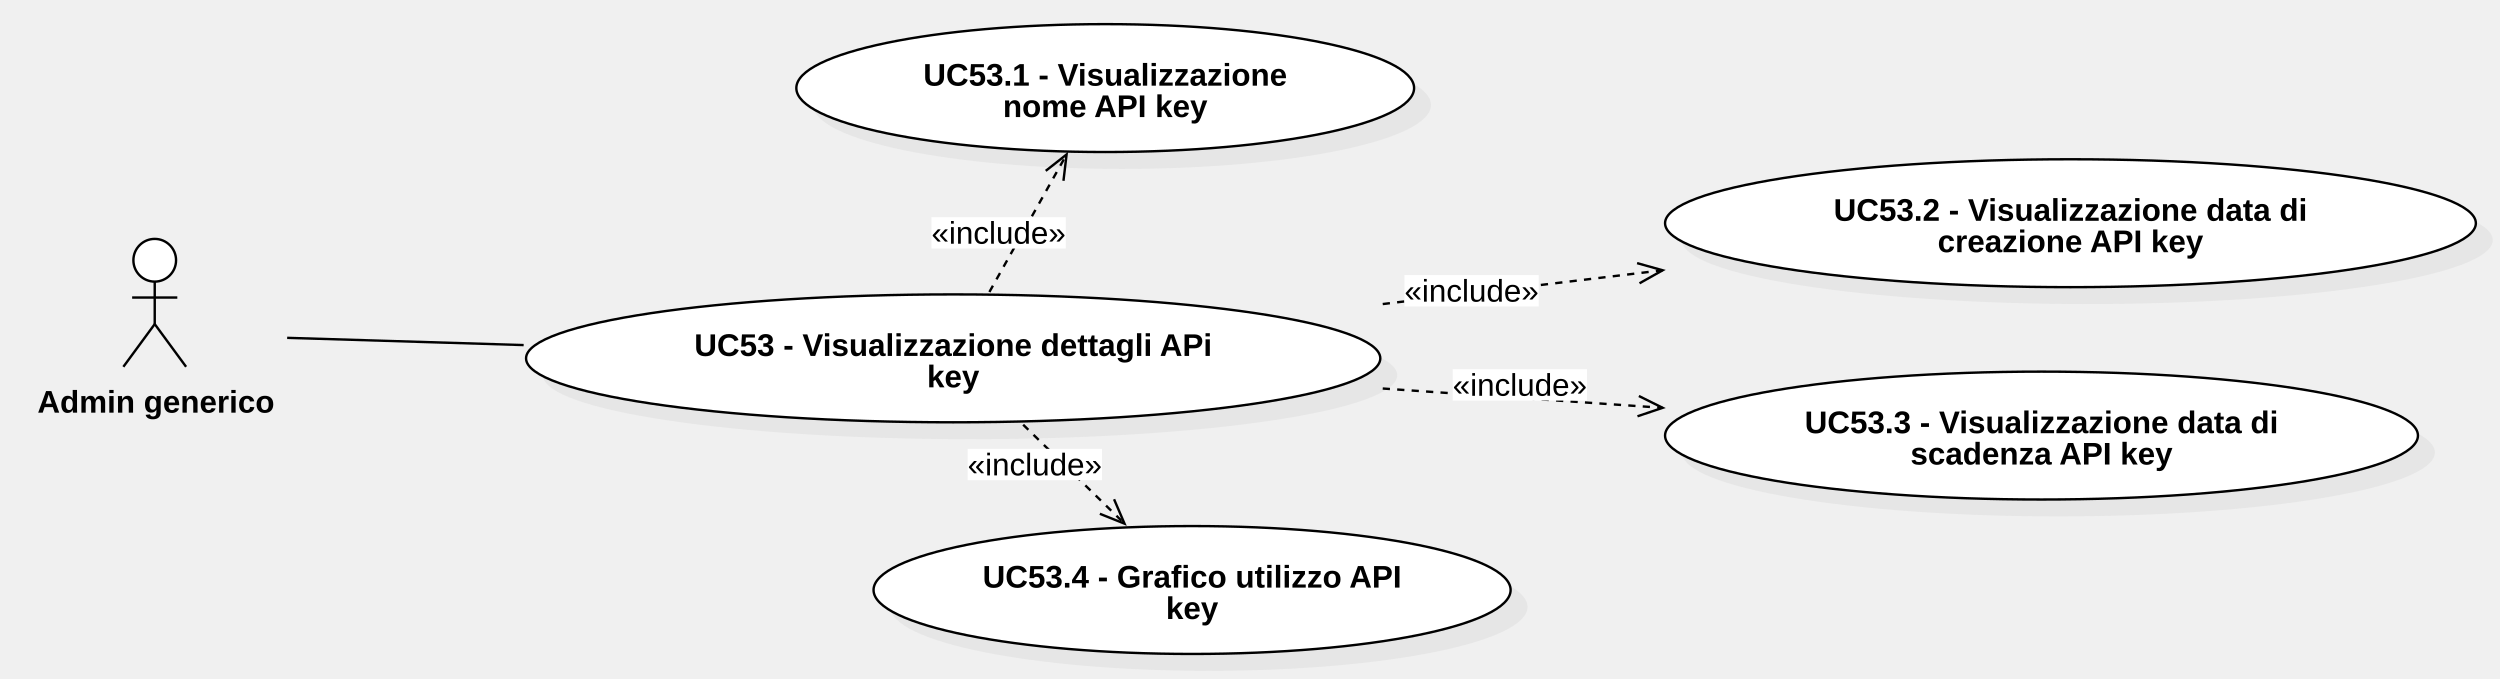
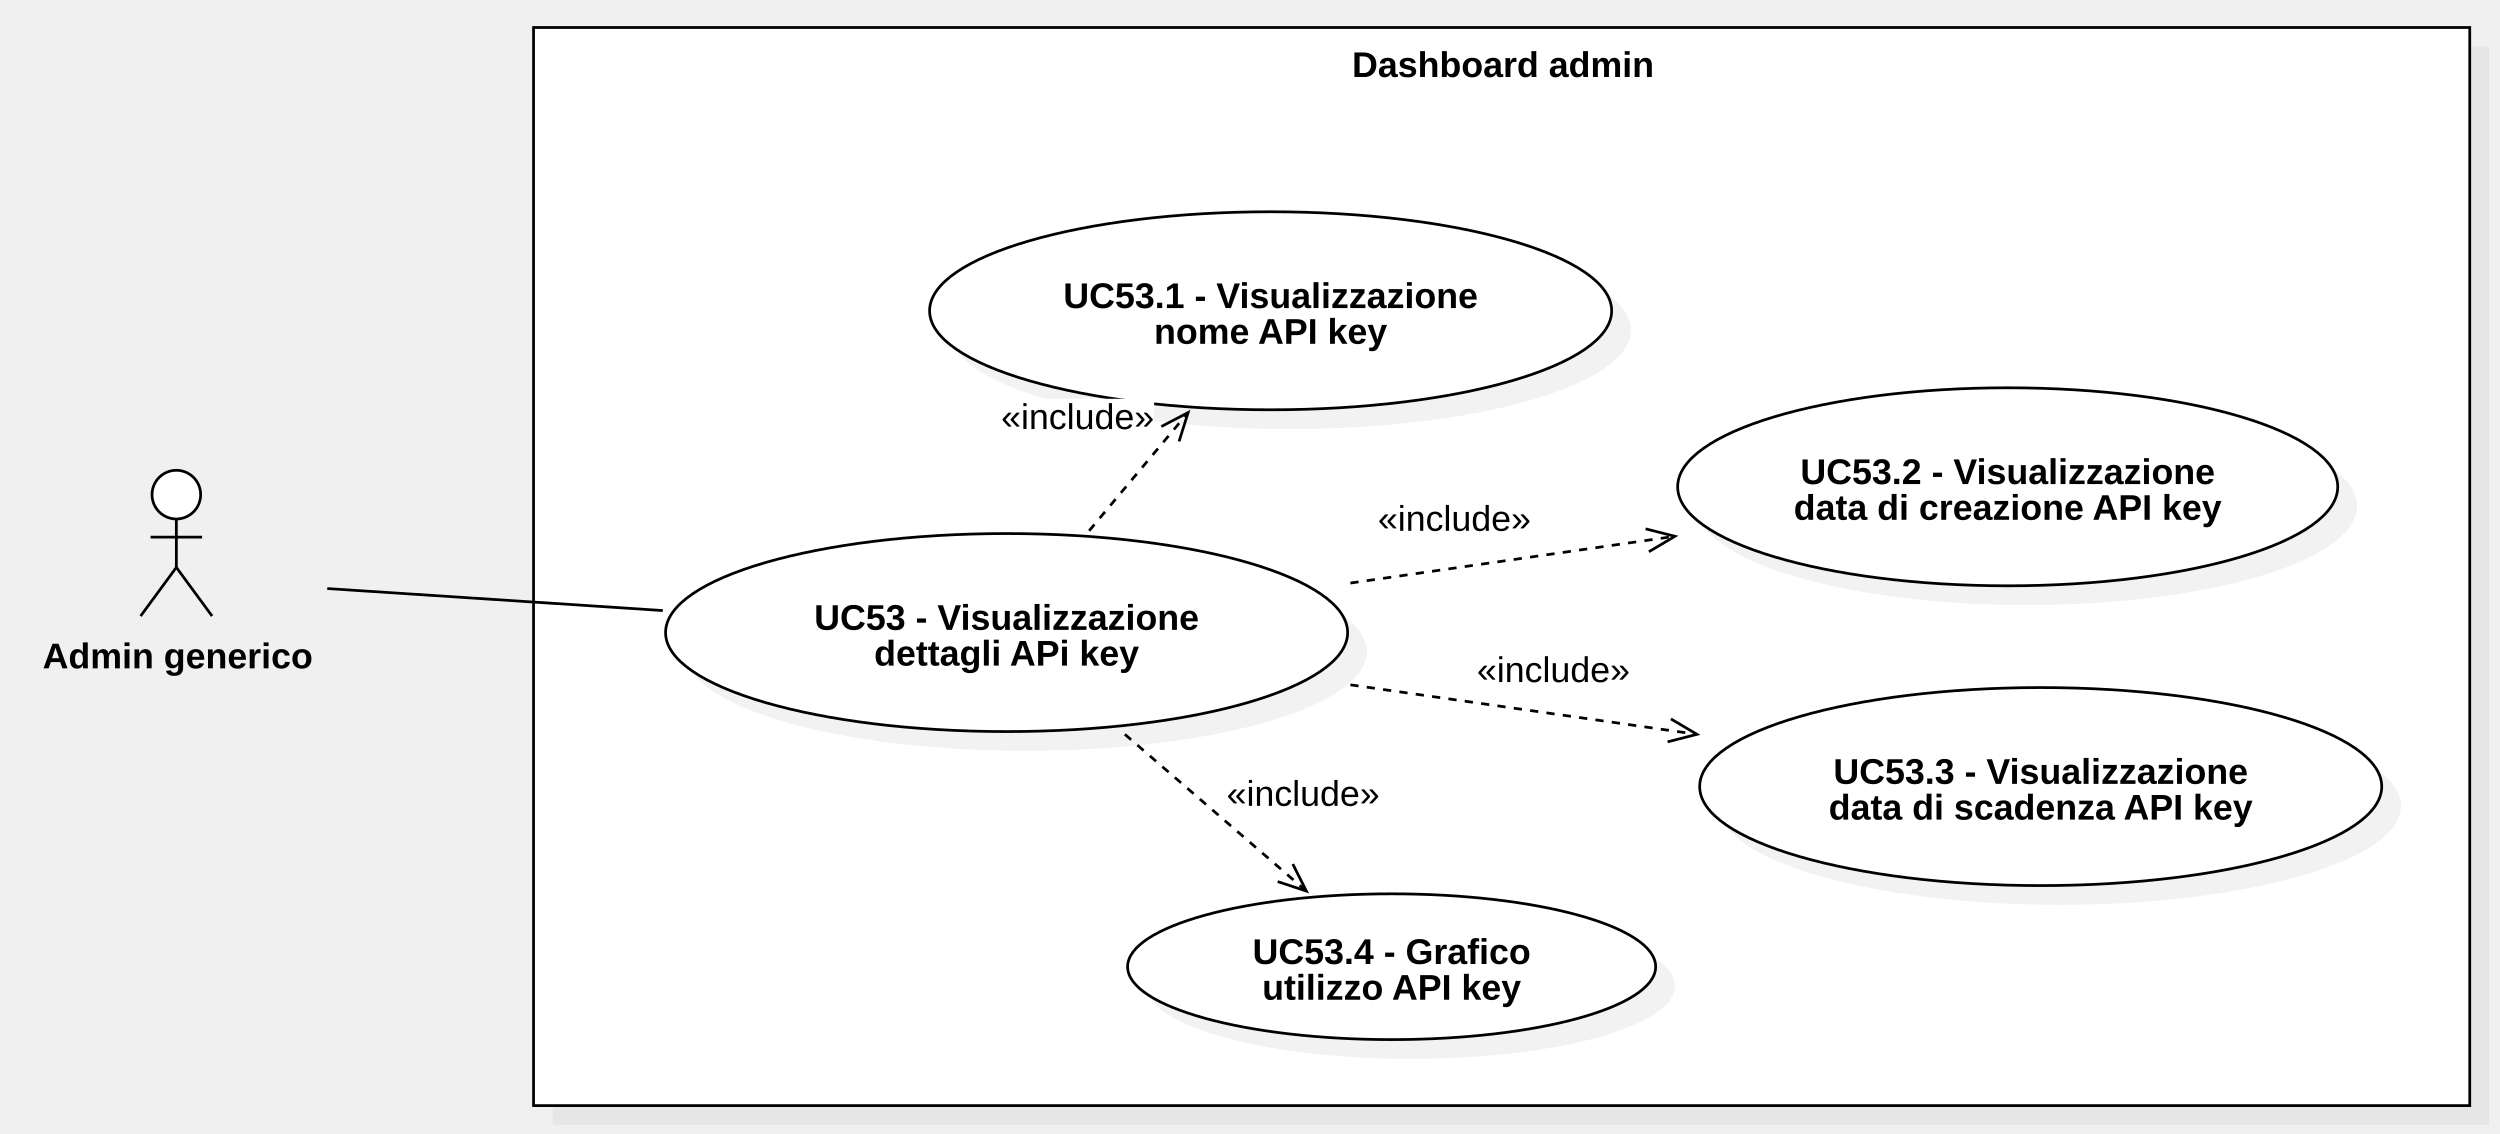
- <svg xmlns="http://www.w3.org/2000/svg" version="1.1" width="1036" height="281">
+ <svg xmlns="http://www.w3.org/2000/svg" version="1.1" width="909" height="412">
  <defs />
  <g>
    <g>
-       <path fill="#ffffff" stroke="none" paint-order="stroke fill markers" d=" M 55.278 107.85 C 55.278 102.962 59.236 99 64.118 99 C 69 99 72.958 102.962 72.958 107.85 C 72.958 112.738 69 116.7 64.118 116.7 C 59.236 116.7 55.278 112.738 55.278 107.85 Z" />
+       <rect fill="#C0C0C0" stroke="none" x="729" y="478" width="704" height="392" transform="matrix(1 0 0 1 -528 -461)" fill-opacity="0.2" />
    </g>
    <g>
-       <path fill="none" stroke="#000000" paint-order="fill stroke markers" d=" M 55.278 107.85 C 55.278 102.962 59.236 99 64.118 99 C 69 99 72.958 102.962 72.958 107.85 C 72.958 112.738 69 116.7 64.118 116.7 C 59.236 116.7 55.278 112.738 55.278 107.85 Z" stroke-miterlimit="10" stroke-dasharray="" />
+       <rect fill="#ffffff" stroke="none" x="722" y="471" width="704" height="392" transform="matrix(1 0 0 1 -528 -461)" />
    </g>
    <g>
-       <path fill="none" stroke="#000000" paint-order="fill stroke markers" d=" M 64.118 116.7 L 64.118 134.3" stroke-miterlimit="10" stroke-dasharray="" />
-     </g>
-     <g>
-       <path fill="none" stroke="#000000" paint-order="fill stroke markers" d=" M 54.758 123.3 L 73.478 123.3" stroke-miterlimit="10" stroke-dasharray="" />
-     </g>
-     <g>
-       <path fill="none" stroke="#000000" paint-order="fill stroke markers" d=" M 64.118 134.3 L 51.118 152" stroke-miterlimit="10" stroke-dasharray="" />
-     </g>
-     <g>
-       <path fill="none" stroke="#000000" paint-order="fill stroke markers" d=" M 64.118 134.3 L 77.118 152" stroke-miterlimit="10" stroke-dasharray="" />
+       <path fill="none" stroke="#000000" paint-order="fill stroke markers" d=" M 194 10 L 898 10 L 898 402 L 194 402 L 194 10 Z Z" stroke-miterlimit="10" stroke-dasharray="" />
    </g>
    <g>
      <g>
        <path fill="none" stroke="none" />
-         <text fill="#000000" stroke="none" font-family="Arial" font-size="13px" font-style="normal" font-weight="bold" text-decoration="undefined" x="195.618" y="633.5" text-anchor="middle" dominant-baseline="central" transform="matrix(1 0 0 1 -131 -467)">Admin generico</text>
+         <text fill="#000000" stroke="none" font-family="Arial" font-size="13px" font-style="normal" font-weight="bold" text-decoration="undefined" x="1074.5" y="484.5" text-anchor="middle" dominant-baseline="central" transform="matrix(1 0 0 1 -528 -461)">Dashboard admin</text>
      </g>
    </g>
    <g>
-       <path fill="#C0C0C0" stroke="none" paint-order="stroke fill markers" d=" M 225 155.5 C 225 140.864 304.246 129 402 129 C 499.754 129 579 140.864 579 155.5 C 579 170.136 499.754 182 402 182 C 304.246 182 225 170.136 225 155.5 Z" fill-opacity="0.2" />
+       <path fill="#ffffff" stroke="none" paint-order="stroke fill markers" d=" M 55.278 179.85 C 55.278 174.962 59.236 171 64.118 171 C 69 171 72.958 174.962 72.958 179.85 C 72.958 184.738 69 188.7 64.118 188.7 C 59.236 188.7 55.278 184.738 55.278 179.85 Z" />
    </g>
    <g>
-       <path fill="#ffffff" stroke="none" paint-order="stroke fill markers" d=" M 218 148.5 C 218 133.864 297.246 122 395 122 C 492.754 122 572 133.864 572 148.5 C 572 163.136 492.754 175 395 175 C 297.246 175 218 163.136 218 148.5 Z" />
+       <path fill="none" stroke="#000000" paint-order="fill stroke markers" d=" M 55.278 179.85 C 55.278 174.962 59.236 171 64.118 171 C 69 171 72.958 174.962 72.958 179.85 C 72.958 184.738 69 188.7 64.118 188.7 C 59.236 188.7 55.278 184.738 55.278 179.85 Z" stroke-miterlimit="10" stroke-dasharray="" />
    </g>
    <g>
-       <path fill="none" stroke="#000000" paint-order="fill stroke markers" d=" M 218 148.5 C 218 133.864 297.246 122 395 122 C 492.754 122 572 133.864 572 148.5 C 572 163.136 492.754 175 395 175 C 297.246 175 218 163.136 218 148.5 Z" stroke-miterlimit="10" stroke-dasharray="" />
+       <path fill="none" stroke="#000000" paint-order="fill stroke markers" d=" M 64.118 188.7 L 64.118 206.3" stroke-miterlimit="10" stroke-dasharray="" />
+     </g>
+     <g>
+       <path fill="none" stroke="#000000" paint-order="fill stroke markers" d=" M 54.758 195.3 L 73.478 195.3" stroke-miterlimit="10" stroke-dasharray="" />
+     </g>
+     <g>
+       <path fill="none" stroke="#000000" paint-order="fill stroke markers" d=" M 64.118 206.3 L 51.118 224" stroke-miterlimit="10" stroke-dasharray="" />
+     </g>
+     <g>
+       <path fill="none" stroke="#000000" paint-order="fill stroke markers" d=" M 64.118 206.3 L 77.118 224" stroke-miterlimit="10" stroke-dasharray="" />
    </g>
    <g>
      <g>
        <path fill="none" stroke="none" />
-         <text fill="#000000" stroke="none" font-family="Arial" font-size="13px" font-style="normal" font-weight="bold" text-decoration="undefined" x="526" y="610" text-anchor="middle" dominant-baseline="central" transform="matrix(1 0 0 1 -131 -467)">UC53 - Visualizzazione dettagli APi</text>
-         <text fill="#000000" stroke="none" font-family="Arial" font-size="13px" font-style="normal" font-weight="bold" text-decoration="undefined" x="526" y="623" text-anchor="middle" dominant-baseline="central" transform="matrix(1 0 0 1 -131 -467)">key</text>
+         <text fill="#000000" stroke="none" font-family="Arial" font-size="13px" font-style="normal" font-weight="bold" text-decoration="undefined" x="592.618" y="699.5" text-anchor="middle" dominant-baseline="central" transform="matrix(1 0 0 1 -528 -461)">Admin generico</text>
      </g>
    </g>
    <g>
-       <path fill="none" stroke="#000000" paint-order="fill stroke markers" d=" M 217 143 L 119 140" stroke-miterlimit="10" stroke-dasharray="" />
+       <path fill="#C0C0C0" stroke="none" paint-order="stroke fill markers" d=" M 249 237 C 249 217.118 304.517 201 373 201 C 441.483 201 497 217.118 497 237 C 497 256.882 441.483 273 373 273 C 304.517 273 249 256.882 249 237 Z" fill-opacity="0.2" />
    </g>
    <g>
-       <path fill="#C0C0C0" stroke="none" paint-order="stroke fill markers" d=" M 337 43.5 C 337 28.864 394.308 17 465 17 C 535.692 17 593 28.864 593 43.5 C 593 58.136 535.692 70 465 70 C 394.308 70 337 58.136 337 43.5 Z" fill-opacity="0.2" />
+       <path fill="#ffffff" stroke="none" paint-order="stroke fill markers" d=" M 242 230 C 242 210.118 297.517 194 366 194 C 434.483 194 490 210.118 490 230 C 490 249.882 434.483 266 366 266 C 297.517 266 242 249.882 242 230 Z" />
    </g>
    <g>
-       <path fill="#ffffff" stroke="none" paint-order="stroke fill markers" d=" M 330 36.5 C 330 21.864 387.308 10 458 10 C 528.692 10 586 21.864 586 36.5 C 586 51.136 528.692 63 458 63 C 387.308 63 330 51.136 330 36.5 Z" />
-     </g>
-     <g>
-       <path fill="none" stroke="#000000" paint-order="fill stroke markers" d=" M 330 36.5 C 330 21.864 387.308 10 458 10 C 528.692 10 586 21.864 586 36.5 C 586 51.136 528.692 63 458 63 C 387.308 63 330 51.136 330 36.5 Z" stroke-miterlimit="10" stroke-dasharray="" />
+       <path fill="none" stroke="#000000" paint-order="fill stroke markers" d=" M 242 230 C 242 210.118 297.517 194 366 194 C 434.483 194 490 210.118 490 230 C 490 249.882 434.483 266 366 266 C 297.517 266 242 249.882 242 230 Z" stroke-miterlimit="10" stroke-dasharray="" />
    </g>
    <g>
      <g>
        <path fill="none" stroke="none" />
-         <text fill="#000000" stroke="none" font-family="Arial" font-size="13px" font-style="normal" font-weight="bold" text-decoration="undefined" x="589" y="498" text-anchor="middle" dominant-baseline="central" transform="matrix(1 0 0 1 -131 -467)">UC53.1 - Visualizzazione</text>
-         <text fill="#000000" stroke="none" font-family="Arial" font-size="13px" font-style="normal" font-weight="bold" text-decoration="undefined" x="589" y="511" text-anchor="middle" dominant-baseline="central" transform="matrix(1 0 0 1 -131 -467)">nome API key</text>
+         <text fill="#000000" stroke="none" font-family="Arial" font-size="13px" font-style="normal" font-weight="bold" text-decoration="undefined" x="894" y="685.5" text-anchor="middle" dominant-baseline="central" transform="matrix(1 0 0 1 -528 -461)">UC53 - Visualizzazione</text>
+         <text fill="#000000" stroke="none" font-family="Arial" font-size="13px" font-style="normal" font-weight="bold" text-decoration="undefined" x="894" y="698.5" text-anchor="middle" dominant-baseline="central" transform="matrix(1 0 0 1 -528 -461)">dettagli APi key</text>
      </g>
    </g>
    <g>
-       <path fill="#C0C0C0" stroke="none" paint-order="stroke fill markers" d=" M 697 99.5 C 697 84.864 772.216 73 865 73 C 957.784 73 1033 84.864 1033 99.5 C 1033 114.136 957.784 126 865 126 C 772.216 126 697 114.136 697 99.5 Z" fill-opacity="0.2" />
+       <path fill="none" stroke="#000000" paint-order="fill stroke markers" d=" M 241 222 L 119 214" stroke-miterlimit="10" stroke-dasharray="" />
    </g>
    <g>
-       <path fill="#ffffff" stroke="none" paint-order="stroke fill markers" d=" M 690 92.5 C 690 77.864 765.216 66 858 66 C 950.784 66 1026 77.864 1026 92.5 C 1026 107.136 950.784 119 858 119 C 765.216 119 690 107.136 690 92.5 Z" />
+       <path fill="#C0C0C0" stroke="none" paint-order="stroke fill markers" d=" M 345 120 C 345 100.118 400.517 84 469 84 C 537.483 84 593 100.118 593 120 C 593 139.882 537.483 156 469 156 C 400.517 156 345 139.882 345 120 Z" fill-opacity="0.2" />
    </g>
    <g>
-       <path fill="none" stroke="#000000" paint-order="fill stroke markers" d=" M 690 92.5 C 690 77.864 765.216 66 858 66 C 950.784 66 1026 77.864 1026 92.5 C 1026 107.136 950.784 119 858 119 C 765.216 119 690 107.136 690 92.5 Z" stroke-miterlimit="10" stroke-dasharray="" />
+       <path fill="#ffffff" stroke="none" paint-order="stroke fill markers" d=" M 338 113 C 338 93.118 393.517 77 462 77 C 530.483 77 586 93.118 586 113 C 586 132.882 530.483 149 462 149 C 393.517 149 338 132.882 338 113 Z" />
+     </g>
+     <g>
+       <path fill="none" stroke="#000000" paint-order="fill stroke markers" d=" M 338 113 C 338 93.118 393.517 77 462 77 C 530.483 77 586 93.118 586 113 C 586 132.882 530.483 149 462 149 C 393.517 149 338 132.882 338 113 Z" stroke-miterlimit="10" stroke-dasharray="" />
    </g>
    <g>
      <g>
        <path fill="none" stroke="none" />
-         <text fill="#000000" stroke="none" font-family="Arial" font-size="13px" font-style="normal" font-weight="bold" text-decoration="undefined" x="989" y="554" text-anchor="middle" dominant-baseline="central" transform="matrix(1 0 0 1 -131 -467)">UC53.2 - Visualizzazione data di</text>
-         <text fill="#000000" stroke="none" font-family="Arial" font-size="13px" font-style="normal" font-weight="bold" text-decoration="undefined" x="989" y="567" text-anchor="middle" dominant-baseline="central" transform="matrix(1 0 0 1 -131 -467)">creazione API key</text>
+         <text fill="#000000" stroke="none" font-family="Arial" font-size="13px" font-style="normal" font-weight="bold" text-decoration="undefined" x="990" y="568.5" text-anchor="middle" dominant-baseline="central" transform="matrix(1 0 0 1 -528 -461)">UC53.1 - Visualizzazione</text>
+         <text fill="#000000" stroke="none" font-family="Arial" font-size="13px" font-style="normal" font-weight="bold" text-decoration="undefined" x="990" y="581.5" text-anchor="middle" dominant-baseline="central" transform="matrix(1 0 0 1 -528 -461)">nome API key</text>
      </g>
    </g>
    <g>
-       <path fill="#C0C0C0" stroke="none" paint-order="stroke fill markers" d=" M 697 187.5 C 697 172.864 766.844 161 853 161 C 939.156 161 1009 172.864 1009 187.5 C 1009 202.136 939.156 214 853 214 C 766.844 214 697 202.136 697 187.5 Z" fill-opacity="0.2" />
+       <path fill="#C0C0C0" stroke="none" paint-order="stroke fill markers" d=" M 417 358.5 C 417 343.864 459.981 332 513 332 C 566.019 332 609 343.864 609 358.5 C 609 373.136 566.019 385 513 385 C 459.981 385 417 373.136 417 358.5 Z" fill-opacity="0.2" />
    </g>
    <g>
-       <path fill="#ffffff" stroke="none" paint-order="stroke fill markers" d=" M 690 180.5 C 690 165.864 759.844 154 846 154 C 932.156 154 1002 165.864 1002 180.5 C 1002 195.136 932.156 207 846 207 C 759.844 207 690 195.136 690 180.5 Z" />
+       <path fill="#ffffff" stroke="none" paint-order="stroke fill markers" d=" M 410 351.5 C 410 336.864 452.981 325 506 325 C 559.019 325 602 336.864 602 351.5 C 602 366.136 559.019 378 506 378 C 452.981 378 410 366.136 410 351.5 Z" />
    </g>
    <g>
-       <path fill="none" stroke="#000000" paint-order="fill stroke markers" d=" M 690 180.5 C 690 165.864 759.844 154 846 154 C 932.156 154 1002 165.864 1002 180.5 C 1002 195.136 932.156 207 846 207 C 759.844 207 690 195.136 690 180.5 Z" stroke-miterlimit="10" stroke-dasharray="" />
+       <path fill="none" stroke="#000000" paint-order="fill stroke markers" d=" M 410 351.5 C 410 336.864 452.981 325 506 325 C 559.019 325 602 336.864 602 351.5 C 602 366.136 559.019 378 506 378 C 452.981 378 410 366.136 410 351.5 Z" stroke-miterlimit="10" stroke-dasharray="" />
    </g>
    <g>
      <g>
        <path fill="none" stroke="none" />
-         <text fill="#000000" stroke="none" font-family="Arial" font-size="13px" font-style="normal" font-weight="bold" text-decoration="undefined" x="977" y="642" text-anchor="middle" dominant-baseline="central" transform="matrix(1 0 0 1 -131 -467)">UC53.3 - Visualizzazione data di</text>
-         <text fill="#000000" stroke="none" font-family="Arial" font-size="13px" font-style="normal" font-weight="bold" text-decoration="undefined" x="977" y="655" text-anchor="middle" dominant-baseline="central" transform="matrix(1 0 0 1 -131 -467)">scadenza API key</text>
+         <text fill="#000000" stroke="none" font-family="Arial" font-size="13px" font-style="normal" font-weight="bold" text-decoration="undefined" x="1034" y="807" text-anchor="middle" dominant-baseline="central" transform="matrix(1 0 0 1 -528 -461)">UC53.4 - Grafico</text>
+         <text fill="#000000" stroke="none" font-family="Arial" font-size="13px" font-style="normal" font-weight="bold" text-decoration="undefined" x="1034" y="820" text-anchor="middle" dominant-baseline="central" transform="matrix(1 0 0 1 -528 -461)">utilizzo API key</text>
      </g>
    </g>
    <g>
-       <path fill="#C0C0C0" stroke="none" paint-order="stroke fill markers" d=" M 369 251.5 C 369 236.864 428.098 225 501 225 C 573.902 225 633 236.864 633 251.5 C 633 266.136 573.902 278 501 278 C 428.098 278 369 266.136 369 251.5 Z" fill-opacity="0.2" />
+       <path fill="none" stroke="#000000" paint-order="fill stroke markers" d=" M 396 193 L 432 150" stroke-miterlimit="10" stroke-dasharray="3" />
    </g>
    <g>
-       <path fill="#ffffff" stroke="none" paint-order="stroke fill markers" d=" M 362 244.5 C 362 229.864 421.098 218 494 218 C 566.902 218 626 229.864 626 244.5 C 626 259.136 566.902 271 494 271 C 421.098 271 362 259.136 362 244.5 Z" />
+       <path fill="none" stroke="#000000" paint-order="fill stroke markers" d=" M 428.704 160.495 L 432 150 L 422.249 155.09" stroke-miterlimit="10" stroke-dasharray="" />
    </g>
    <g>
-       <path fill="none" stroke="#000000" paint-order="fill stroke markers" d=" M 362 244.5 C 362 229.864 421.098 218 494 218 C 566.902 218 626 229.864 626 244.5 C 626 259.136 566.902 271 494 271 C 421.098 271 362 259.136 362 244.5 Z" stroke-miterlimit="10" stroke-dasharray="" />
+       <rect fill="#ffffff" stroke="none" x="892" y="606" width="55.656" height="13" transform="matrix(1 0 0 1 -528 -461)" />
    </g>
    <g>
      <g>
        <path fill="none" stroke="none" />
-         <text fill="#000000" stroke="none" font-family="Arial" font-size="13px" font-style="normal" font-weight="bold" text-decoration="undefined" x="625" y="706" text-anchor="middle" dominant-baseline="central" transform="matrix(1 0 0 1 -131 -467)">UC53.4 - Grafico utilizzo API</text>
-         <text fill="#000000" stroke="none" font-family="Arial" font-size="13px" font-style="normal" font-weight="bold" text-decoration="undefined" x="625" y="719" text-anchor="middle" dominant-baseline="central" transform="matrix(1 0 0 1 -131 -467)">key</text>
+         <text fill="#000000" stroke="none" font-family="Arial" font-size="13px" font-style="normal" font-weight="normal" text-decoration="undefined" x="919.828" y="612.5" text-anchor="middle" dominant-baseline="central" transform="matrix(1 0 0 1 -528 -461)">«include»</text>
      </g>
    </g>
    <g>
-       <path fill="none" stroke="#000000" paint-order="fill stroke markers" d=" M 410 121 L 442 64" stroke-miterlimit="10" stroke-dasharray="3" />
+       <path fill="none" stroke="#000000" paint-order="fill stroke markers" d=" M 491 212 L 609 195" stroke-miterlimit="10" stroke-dasharray="3" />
    </g>
    <g>
-       <path fill="none" stroke="#000000" paint-order="fill stroke markers" d=" M 440.696 74.922 L 442 64 L 433.354 70.801" stroke-miterlimit="10" stroke-dasharray="" />
+       <path fill="none" stroke="#000000" paint-order="fill stroke markers" d=" M 599.541 200.616 L 609 195 L 598.341 192.283" stroke-miterlimit="10" stroke-dasharray="" />
    </g>
    <g>
-       <rect fill="#ffffff" stroke="none" x="517" y="557" width="55.656" height="13" transform="matrix(1 0 0 1 -131 -467)" />
+       <rect fill="#ffffff" stroke="none" x="1029" y="643" width="55.656" height="13" transform="matrix(1 0 0 1 -528 -461)" />
    </g>
    <g>
      <g>
        <path fill="none" stroke="none" />
-         <text fill="#000000" stroke="none" font-family="Arial" font-size="13px" font-style="normal" font-weight="normal" text-decoration="undefined" x="544.828" y="563.5" text-anchor="middle" dominant-baseline="central" transform="matrix(1 0 0 1 -131 -467)">«include»</text>
+         <text fill="#000000" stroke="none" font-family="Arial" font-size="13px" font-style="normal" font-weight="normal" text-decoration="undefined" x="1056.828" y="649.5" text-anchor="middle" dominant-baseline="central" transform="matrix(1 0 0 1 -528 -461)">«include»</text>
      </g>
    </g>
    <g>
-       <path fill="none" stroke="#000000" paint-order="fill stroke markers" d=" M 573 126 L 689 112" stroke-miterlimit="10" stroke-dasharray="3" />
+       <path fill="none" stroke="#000000" paint-order="fill stroke markers" d=" M 491 249 L 617 267" stroke-miterlimit="10" stroke-dasharray="3" />
    </g>
    <g>
-       <path fill="none" stroke="#000000" paint-order="fill stroke markers" d=" M 679.415 117.397 L 689 112 L 678.406 109.039" stroke-miterlimit="10" stroke-dasharray="" />
+       <path fill="none" stroke="#000000" paint-order="fill stroke markers" d=" M 606.344 269.73 L 617 267 L 607.535 261.396" stroke-miterlimit="10" stroke-dasharray="" />
    </g>
    <g>
-       <rect fill="#ffffff" stroke="none" x="713" y="581" width="55.656" height="13" transform="matrix(1 0 0 1 -131 -467)" />
+       <rect fill="#ffffff" stroke="none" x="1065" y="698" width="55.656" height="13" transform="matrix(1 0 0 1 -528 -461)" />
    </g>
    <g>
      <g>
        <path fill="none" stroke="none" />
-         <text fill="#000000" stroke="none" font-family="Arial" font-size="13px" font-style="normal" font-weight="normal" text-decoration="undefined" x="740.828" y="587.5" text-anchor="middle" dominant-baseline="central" transform="matrix(1 0 0 1 -131 -467)">«include»</text>
+         <text fill="#000000" stroke="none" font-family="Arial" font-size="13px" font-style="normal" font-weight="normal" text-decoration="undefined" x="1092.828" y="704.5" text-anchor="middle" dominant-baseline="central" transform="matrix(1 0 0 1 -528 -461)">«include»</text>
      </g>
    </g>
    <g>
-       <path fill="none" stroke="#000000" paint-order="fill stroke markers" d=" M 573 161 L 689 169" stroke-miterlimit="10" stroke-dasharray="3" />
+       <path fill="none" stroke="#000000" paint-order="fill stroke markers" d=" M 409 267 L 475 324" stroke-miterlimit="10" stroke-dasharray="3" />
    </g>
    <g>
-       <path fill="none" stroke="#000000" paint-order="fill stroke markers" d=" M 678.572 172.5 L 689 169 L 679.151 164.101" stroke-miterlimit="10" stroke-dasharray="" />
+       <path fill="none" stroke="#000000" paint-order="fill stroke markers" d=" M 464.557 320.543 L 475 324 L 470.06 314.172" stroke-miterlimit="10" stroke-dasharray="" />
    </g>
    <g>
-       <rect fill="#ffffff" stroke="none" x="733" y="620" width="55.656" height="13" transform="matrix(1 0 0 1 -131 -467)" />
+       <rect fill="#ffffff" stroke="none" x="974" y="743" width="55.656" height="13" transform="matrix(1 0 0 1 -528 -461)" />
    </g>
    <g>
      <g>
        <path fill="none" stroke="none" />
-         <text fill="#000000" stroke="none" font-family="Arial" font-size="13px" font-style="normal" font-weight="normal" text-decoration="undefined" x="760.828" y="626.5" text-anchor="middle" dominant-baseline="central" transform="matrix(1 0 0 1 -131 -467)">«include»</text>
+         <text fill="#000000" stroke="none" font-family="Arial" font-size="13px" font-style="normal" font-weight="normal" text-decoration="undefined" x="1001.828" y="749.5" text-anchor="middle" dominant-baseline="central" transform="matrix(1 0 0 1 -528 -461)">«include»</text>
      </g>
    </g>
    <g>
-       <path fill="none" stroke="#000000" paint-order="fill stroke markers" d=" M 424 176 L 466 217" stroke-miterlimit="10" stroke-dasharray="3" />
+       <path fill="#C0C0C0" stroke="none" paint-order="stroke fill markers" d=" M 617 184 C 617 164.118 670.726 148 737 148 C 803.274 148 857 164.118 857 184 C 857 203.882 803.274 220 737 220 C 670.726 220 617 203.882 617 184 Z" fill-opacity="0.2" />
    </g>
    <g>
-       <path fill="none" stroke="#000000" paint-order="fill stroke markers" d=" M 455.787 212.913 L 466 217 L 461.668 206.889" stroke-miterlimit="10" stroke-dasharray="" />
+       <path fill="#ffffff" stroke="none" paint-order="stroke fill markers" d=" M 610 177 C 610 157.118 663.726 141 730 141 C 796.274 141 850 157.118 850 177 C 850 196.882 796.274 213 730 213 C 663.726 213 610 196.882 610 177 Z" />
    </g>
    <g>
-       <rect fill="#ffffff" stroke="none" x="532" y="653" width="55.656" height="13" transform="matrix(1 0 0 1 -131 -467)" />
+       <path fill="none" stroke="#000000" paint-order="fill stroke markers" d=" M 610 177 C 610 157.118 663.726 141 730 141 C 796.274 141 850 157.118 850 177 C 850 196.882 796.274 213 730 213 C 663.726 213 610 196.882 610 177 Z" stroke-miterlimit="10" stroke-dasharray="" />
    </g>
    <g>
      <g>
        <path fill="none" stroke="none" />
-         <text fill="#000000" stroke="none" font-family="Arial" font-size="13px" font-style="normal" font-weight="normal" text-decoration="undefined" x="559.828" y="659.5" text-anchor="middle" dominant-baseline="central" transform="matrix(1 0 0 1 -131 -467)">«include»</text>
+         <text fill="#000000" stroke="none" font-family="Arial" font-size="13px" font-style="normal" font-weight="bold" text-decoration="undefined" x="1258" y="632.5" text-anchor="middle" dominant-baseline="central" transform="matrix(1 0 0 1 -528 -461)">UC53.2 - Visualizzazione</text>
+         <text fill="#000000" stroke="none" font-family="Arial" font-size="13px" font-style="normal" font-weight="bold" text-decoration="undefined" x="1258" y="645.5" text-anchor="middle" dominant-baseline="central" transform="matrix(1 0 0 1 -528 -461)">data di creazione API key</text>
+       </g>
+     </g>
+     <g>
+       <path fill="#C0C0C0" stroke="none" paint-order="stroke fill markers" d=" M 625 293 C 625 273.118 680.517 257 749 257 C 817.483 257 873 273.118 873 293 C 873 312.882 817.483 329 749 329 C 680.517 329 625 312.882 625 293 Z" fill-opacity="0.2" />
+     </g>
+     <g>
+       <path fill="#ffffff" stroke="none" paint-order="stroke fill markers" d=" M 618 286 C 618 266.118 673.517 250 742 250 C 810.483 250 866 266.118 866 286 C 866 305.882 810.483 322 742 322 C 673.517 322 618 305.882 618 286 Z" />
+     </g>
+     <g>
+       <path fill="none" stroke="#000000" paint-order="fill stroke markers" d=" M 618 286 C 618 266.118 673.517 250 742 250 C 810.483 250 866 266.118 866 286 C 866 305.882 810.483 322 742 322 C 673.517 322 618 305.882 618 286 Z" stroke-miterlimit="10" stroke-dasharray="" />
+     </g>
+     <g>
+       <g>
+         <path fill="none" stroke="none" />
+         <text fill="#000000" stroke="none" font-family="Arial" font-size="13px" font-style="normal" font-weight="bold" text-decoration="undefined" x="1270" y="741.5" text-anchor="middle" dominant-baseline="central" transform="matrix(1 0 0 1 -528 -461)">UC53.3 - Visualizzazione</text>
+         <text fill="#000000" stroke="none" font-family="Arial" font-size="13px" font-style="normal" font-weight="bold" text-decoration="undefined" x="1270" y="754.5" text-anchor="middle" dominant-baseline="central" transform="matrix(1 0 0 1 -528 -461)">data di scadenza API key</text>
      </g>
    </g>
  </g>
</svg>
